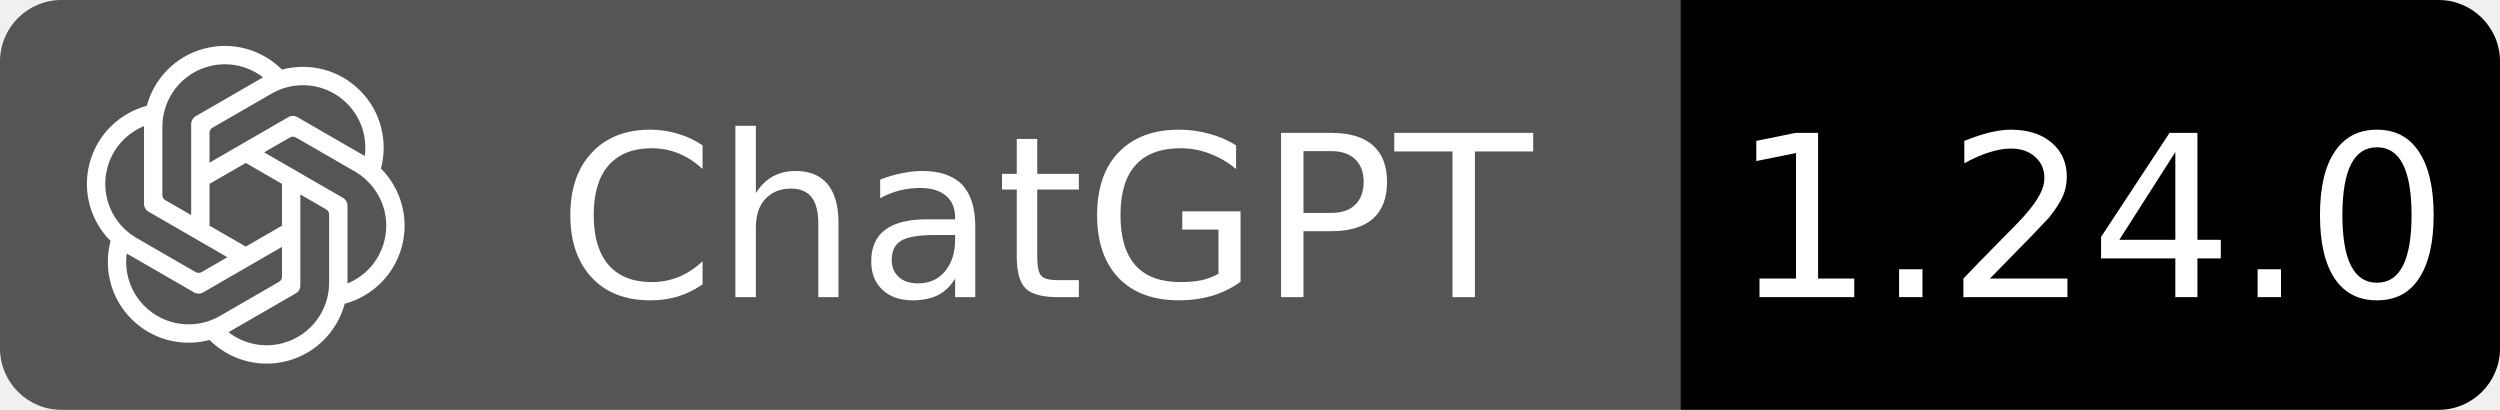
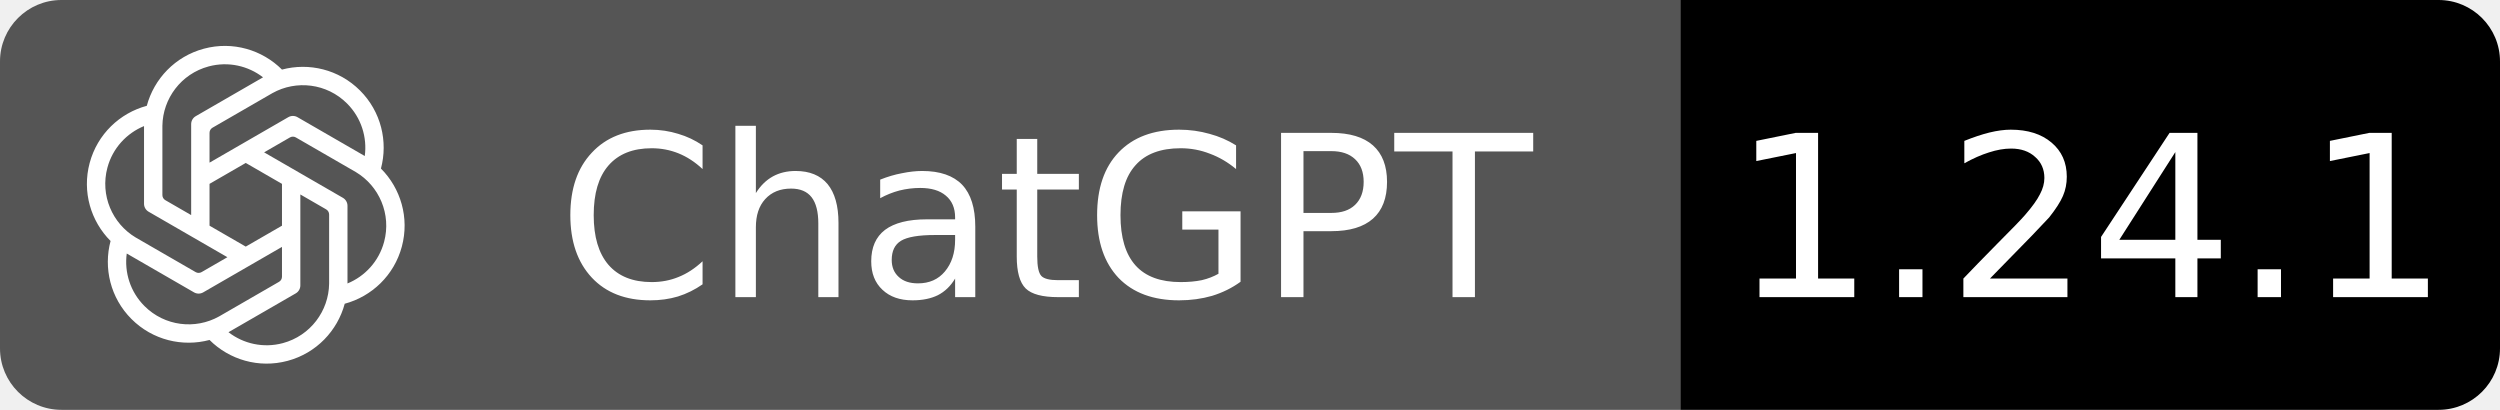
- <svg xmlns="http://www.w3.org/2000/svg" width="122" height="20" role="img" aria-label="ChatGPT plugin 1.24.0">
+ <svg xmlns="http://www.w3.org/2000/svg" width="122" height="20" role="img" aria-label="ChatGPT plugin 1.24.1">
  <clipPath id="r">
    <rect width="122" height="20" rx="3" />
  </clipPath>
  <g clip-path="url(#r)">
    <rect width="82" height="20" fill="#555" />
    <rect x="82" width="40" height="20" fill="#000" />
  </g>
  <svg x="4" y="2" width="16" height="16" viewBox="175 175 366 366" aria-hidden="true">
    <path d="M508.749 317.399C516.777 287.314 508.991 253.884 485.389 230.282C461.788 206.681 428.36 198.895 398.273 206.923C376.231 184.928 343.39 174.956 311.148 183.596C278.906 192.234 255.45 217.292 247.36 247.361C217.291 255.451 192.233 278.91 183.595 311.149C174.957 343.391 184.927 376.232 206.924 398.274C198.896 428.359 206.683 461.789 230.284 485.391C253.885 508.992 287.313 516.779 317.401 508.75C339.442 530.745 372.286 540.717 404.525 532.079C436.767 523.441 460.223 498.384 468.313 468.315C498.383 460.224 523.44 436.766 532.078 404.526C540.716 372.285 530.747 339.443 508.749 317.402V317.399ZM470.899 244.776C486.892 260.77 493.488 282.601 490.687 303.412L415.577 260.046C412.411 258.218 408.509 258.218 405.345 260.046L317.401 310.82V277.526C317.401 275.191 318.652 273.005 320.676 271.837L387.644 233.174C414.178 218.353 448.346 222.223 470.901 244.776H470.899ZM357.837 311.144L398.275 334.491V381.185L357.837 404.532L317.398 381.185V334.491L357.837 311.144ZM264.776 269.693C265.207 239.305 285.644 211.649 316.453 203.393C338.3 197.54 360.505 202.744 377.127 215.573L302.014 258.937C298.848 260.764 296.898 264.144 296.898 267.798V369.346L268.065 352.699C266.043 351.531 264.776 349.353 264.776 347.017V269.691V269.693ZM203.391 316.454C209.244 294.608 224.854 277.978 244.276 269.999V356.73C244.276 360.384 246.226 363.763 249.392 365.591L337.337 416.365L308.503 433.013C306.481 434.181 303.961 434.188 301.939 433.02L234.971 394.357C208.868 378.789 195.138 347.261 203.391 316.454ZM244.775 470.9C228.781 454.906 222.186 433.075 224.986 412.264L300.096 455.63C303.263 457.457 307.164 457.457 310.328 455.63L398.273 404.856V438.149C398.273 440.485 397.022 442.671 394.997 443.839L328.029 482.502C301.495 497.322 267.327 493.452 244.772 470.9H244.775ZM450.897 445.982C450.466 476.371 430.029 504.027 399.22 512.283C377.373 518.136 355.168 512.932 338.547 500.102L413.659 456.738C416.826 454.911 418.775 451.532 418.775 447.877V346.329L447.609 362.977C449.631 364.145 450.897 366.323 450.897 368.659V445.985V445.982ZM512.282 399.221C506.429 421.068 490.819 437.697 471.397 445.676V358.946C471.397 355.292 469.448 351.912 466.281 350.085L378.336 299.311L407.17 282.663C409.192 281.495 411.712 281.487 413.734 282.655L480.702 321.318C506.805 336.887 520.536 368.415 512.282 399.221Z" fill="#fff" />
  </svg>
  <g fill="#fff" text-anchor="middle" font-family="Verdana,Geneva,DejaVu Sans,sans-serif" font-size="11">
    <text x="51" y="14.5">ChatGPT</text>
-     <text x="102" y="14.5">1.24.0</text>
+     <text x="102" y="14.5">1.24.1</text>
  </g>
</svg>
